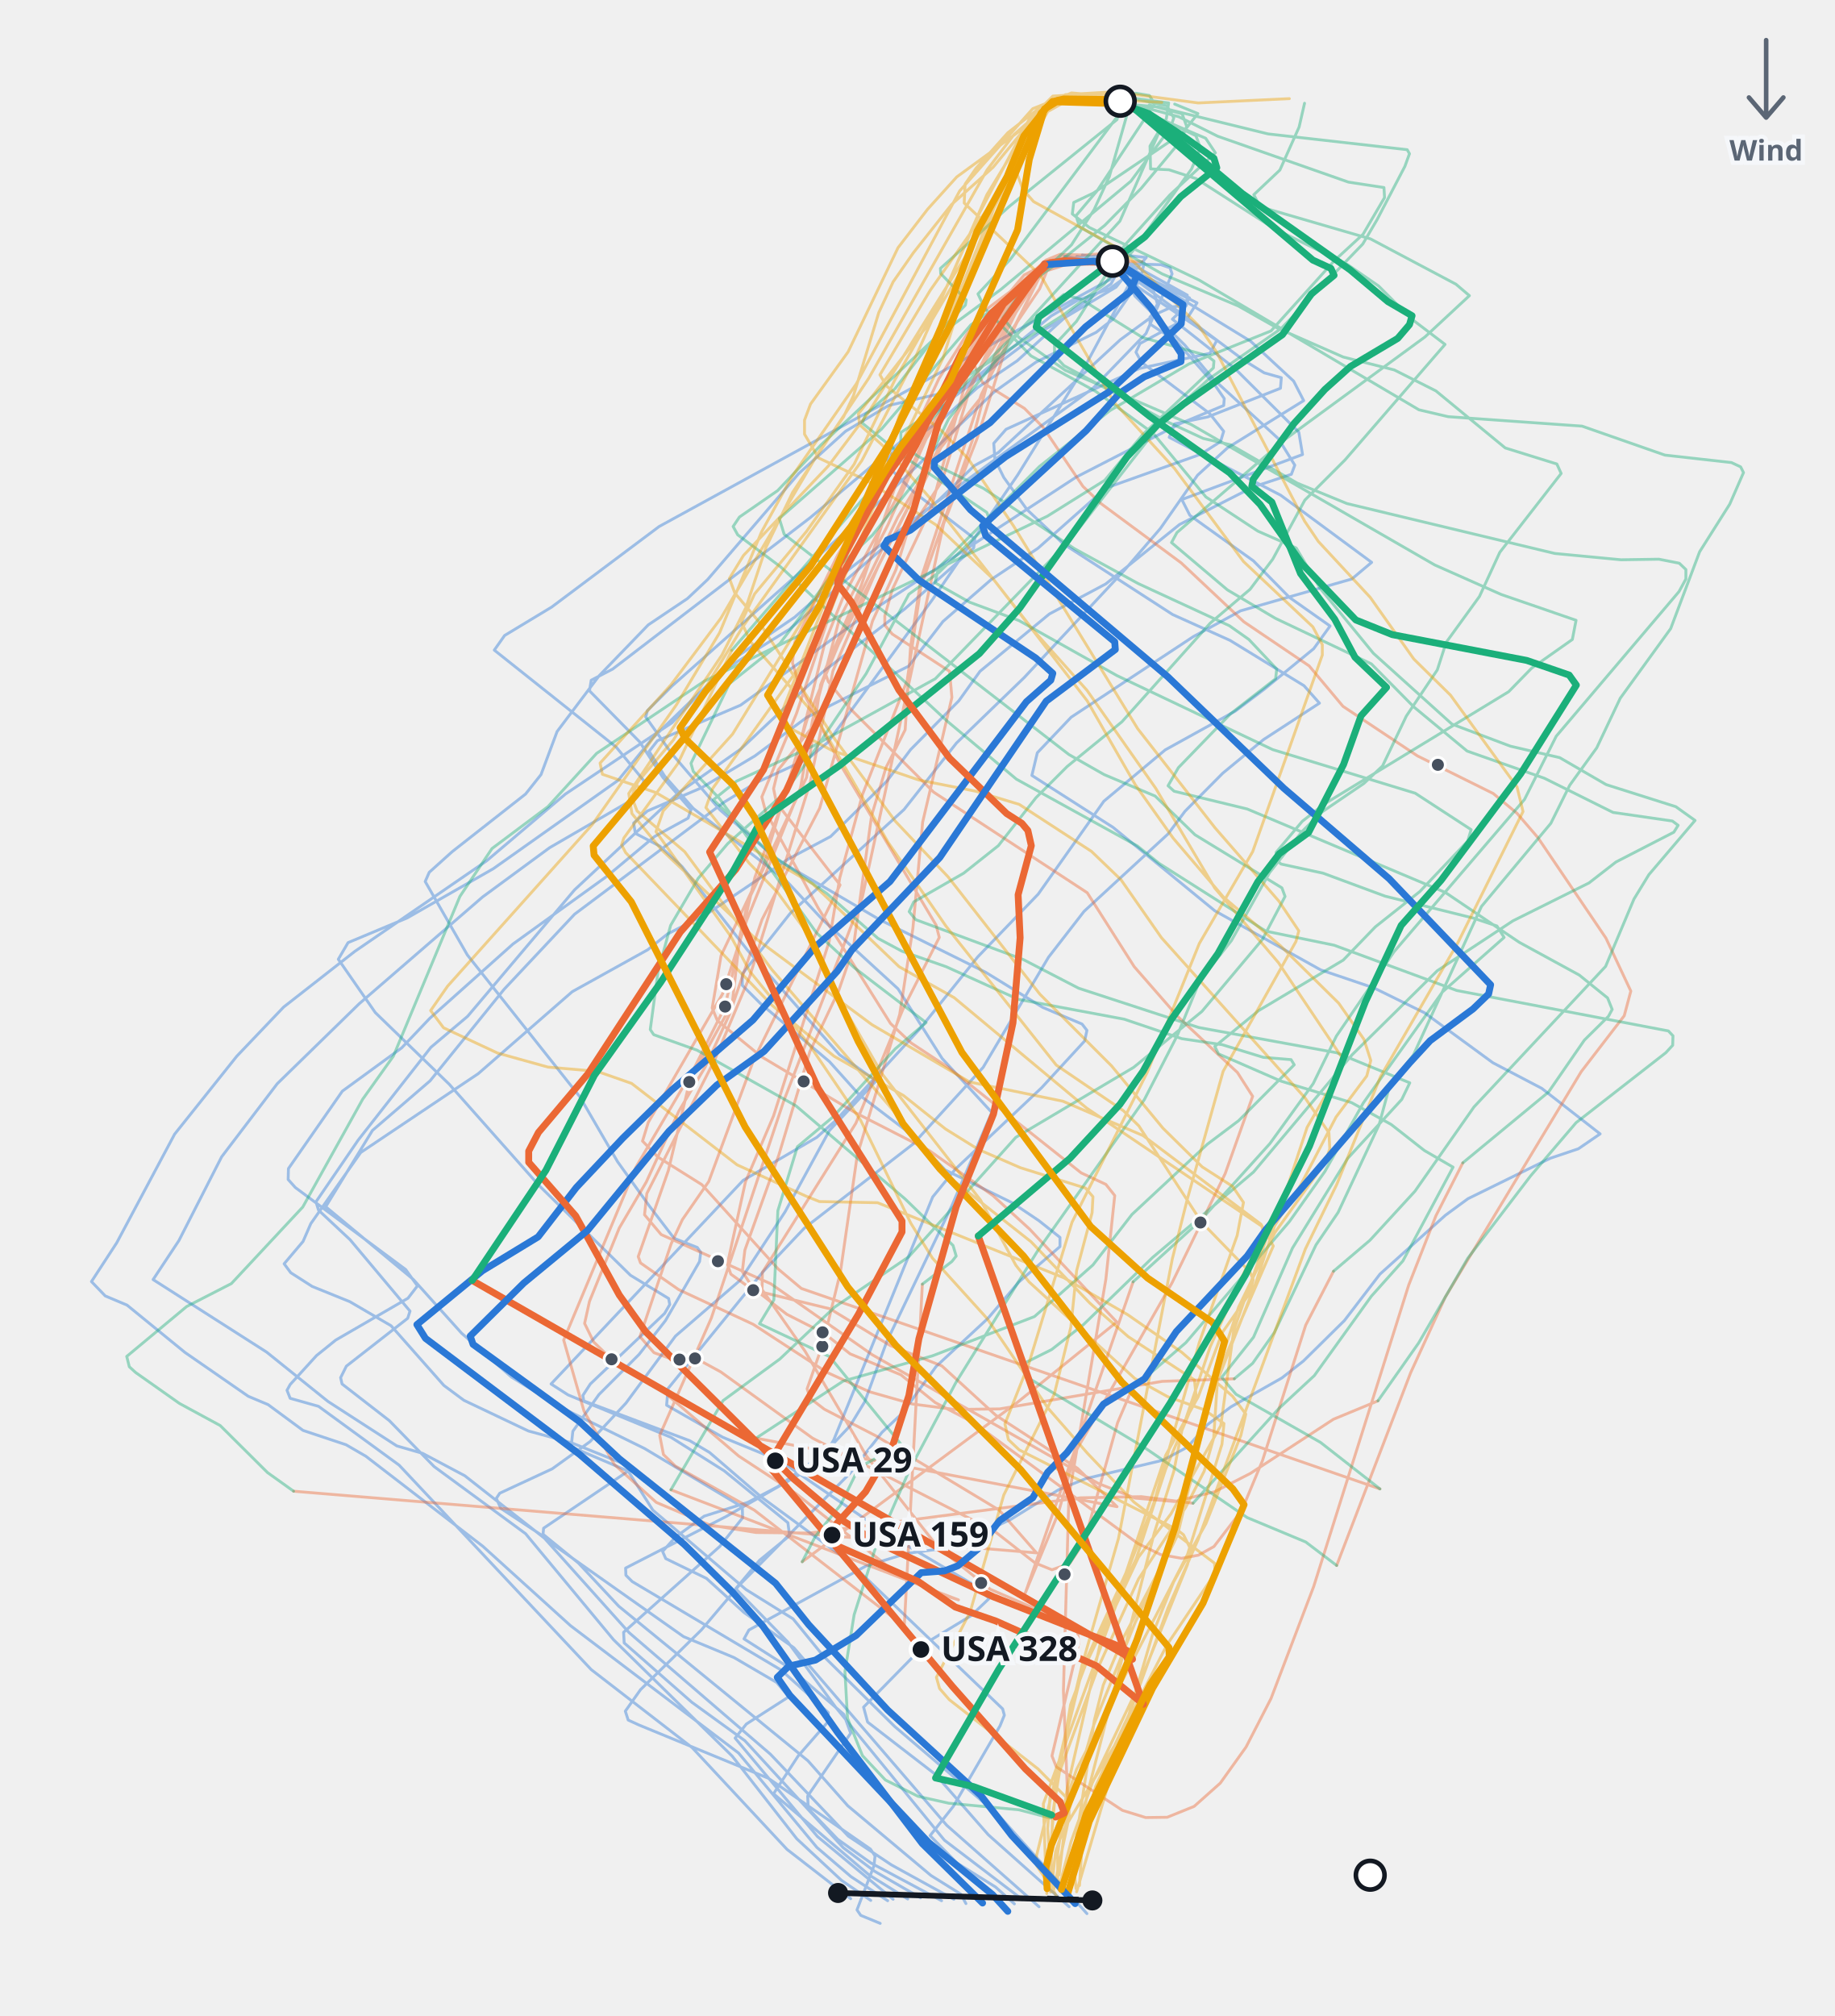
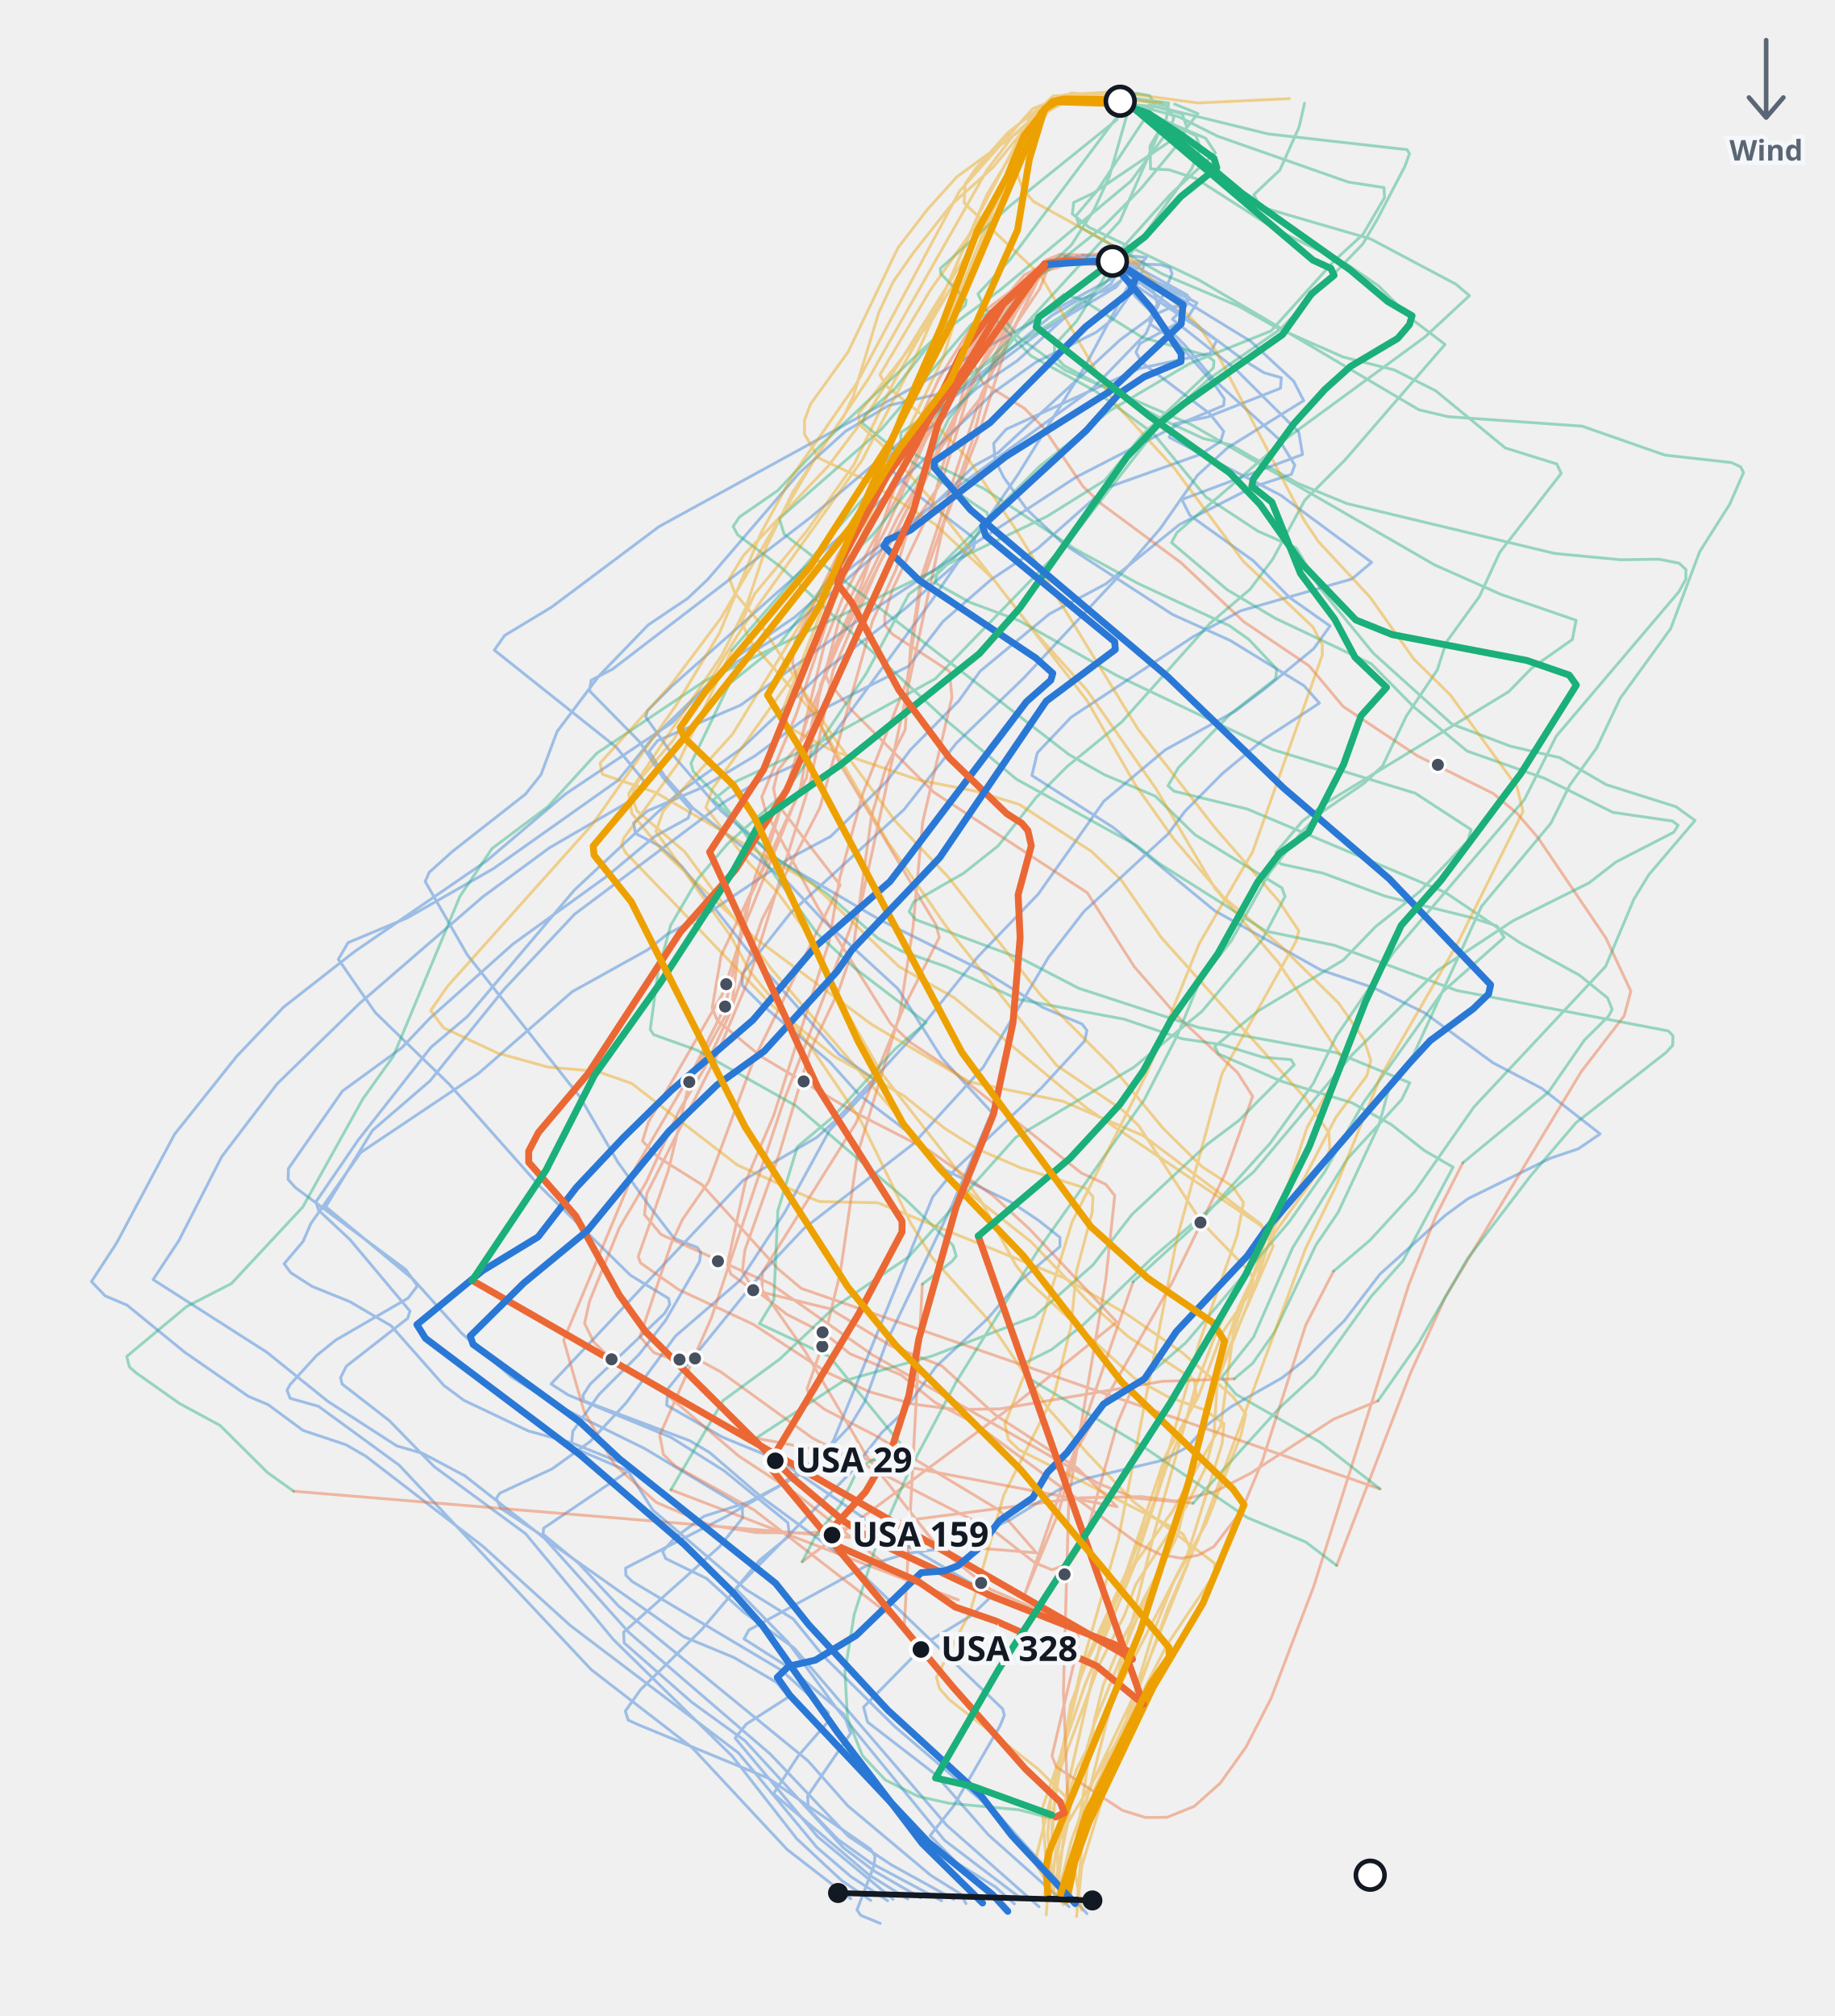
<svg xmlns="http://www.w3.org/2000/svg" viewBox="0 0 640 703" width="640" height="703" role="img" aria-labelledby="t">
  <style>path{fill:none;stroke-linejoin:round;stroke-linecap:round}path[class^=l]{stroke-width:1;stroke-opacity:.42}path.k{stroke-width:2.4;stroke-opacity:1}.l0{stroke:#2a78d6}.l1{stroke:#eb6834}.l2{stroke:#1baf7a}.l3{stroke:#eda100}.l4{stroke:#e87ba4}.l5{stroke:#008300}.l6{stroke:#4a3aa7}.l7{stroke:#e34948}.mk{fill:#fff;stroke:#131922;stroke-width:1.6}.ln{stroke:#131922;stroke-width:2}.pin{fill:#131922}.fin{stroke:#131922;stroke-width:1.6;stroke-dasharray:4 3}.dot{fill:#46505e;stroke:#fff;stroke-width:1}.dot.k{fill:#131922;stroke-width:1.4}text{font:600 12px Archivo,system-ui,sans-serif;fill:#131922;paint-order:stroke;stroke:#f5f7fa;stroke-width:3px}.wind path{stroke:#5b6675;stroke-width:1.6}.wind text{font-size:10px;fill:#5b6675}</style>
  <g>
    <path class="l0" d="M353.8 663.9L347.2 658L333.7 649.6L324.4 640.1L332.5 629.9L348.8 601.8L350.3 598.1L349.7 595.9L295.6 544.1L265.5 522L247.5 506.5L240.6 502.4L203.6 488.5L203.3 486.6L205.9 482.6L231.8 458L233.6 454.9L233.2 452.8L219.9 444.7L188 413.4L156.7 378.1L130.9 353.1L118 334.5L121.4 328.7L142 320.1L172.1 302.9L215.6 272.1L227.5 257.5L251.7 234.1L275.4 219.4L324.9 176.4L381.3 135.3L399.7 116.3L408.8 95.5L408.1 93.4L404.9 92.3L384.2 91.8M316.6 662.2L303.1 653.8L269.8 625.5L278.4 612.3L288.7 600.5L288.9 597.2L272.5 582.4L220.5 551.5L218.3 549.3L218.2 546.8L253.3 528.8L283.2 511.7L287.3 508L290.8 502.1L325.3 417.4L333.2 407.7L363.3 379.3L378.3 363L379.1 359.3L377.4 357.1L363.7 351.3L343.7 339L306.8 320.7L271.3 299.9L251.1 282.4L234.3 262.8L225.2 250L225.8 247.8L234.3 239.3L309 172.9L346.6 136.8L361.3 126.3L382.3 115.9L388.2 111.3L398.4 96.5L394 93.2L388.7 91.8M321.1 661.8L305 652.5L294.1 644.3L259.8 607L241.3 593.6L217.7 572.9L217.5 569.2L251 539.3L259 529.3L258.9 525.5L224.8 505.1L195.3 490.6L178.4 480.2L161 464.9L144.1 446.1L113.6 420.8L129.9 394.2L150 376.9L175.8 345L200.4 318.8L252.6 279.7L263.4 273.1L281.8 264.6L288.7 258.9L325.2 209.1L354.9 165.7L378.4 127.8L396.3 94.5L371.3 89.3M296.7 662.1L274.5 644.9L241.4 609.4L206.2 582.2L139.2 510.9L111.1 490.4L101.2 487.6L100.1 484.8L101.2 482.8L110.4 472.7L117.1 467.3L142.3 452.7L145.6 448.4L141.5 442.7L103 414.1L100.5 411.3L100.6 407.5L119.4 380.5L140.1 365.4L149.9 355.1L178.9 329.2L211.9 305.4L228.3 291.7L240 285.3L241 282.4L231.2 271.1L223.1 258.7L205.6 240.9L206.2 237.2L213.7 233.3L282.6 180.5L332.6 138.5L362.1 116.3L389.3 100.1L392.1 96.5L392.5 93.6L389.2 91.6L383.6 91.6M303.7 662.7L293.5 655.7L277.9 641.2L255.4 612.4L214 571.8L183.3 534.8L151.4 511.4L135.8 495.4L119.3 482.6L118.8 480.4L120.8 476.4L142.2 459.7L143 457.2L122.1 432.3L111.1 422L110.2 419.1L124.9 397.6L150.3 365.2L163.1 354.4L200.4 310.3L236.4 276.7L258.5 261.1L286.6 234.6L315.5 212.4L339.6 191.1L340 187.9L318.6 171.5L311.2 164.1L309.5 160.3L311.6 157.6L328.5 146.4L340.9 135.2L354.8 125.8L374.4 108L387.5 99L389.3 95.7L387.7 91.7L385.9 90.7L380 91.3M336.9 663.8L335.1 660.5L324.7 654L295.7 629.7L281.8 614L215.8 560.1L201.8 545.1L189.4 535L189.6 532.9L218.9 513.1L219.2 511.1L199.3 503.1L184.3 499L161.8 488.3L154.8 483.1L136.4 462.3L122 453.9L108.9 448.6L101.4 443.8L99.1 440.7L105.7 432.9L108.4 426.7L125.8 401.9L166.8 374.4L199.6 345.8L225.9 331.2L232.8 325.7L247 318.4L275 299.5L289.7 291.7L309.4 272.3L317.6 261.4L334.4 244.4L341.8 234.1L366 214.1L385.7 203.6L411.4 182.9L437.1 169.8L450.4 165.4L451.6 162.2L445.9 153L423.1 132.1L413.2 120.3L395.8 103.2L394 98.3L398.1 95.7L399.1 91.7M372.9 664.9L344.7 639.8L326.2 618.7L302.6 600.5L301.2 595.3L323.5 572.6L338.7 563.4L345 557.4L340.4 553.1L308.8 534.5L272.1 509.4L252.1 501.2L232.5 490L233 484.2L266.1 443.5L280.5 428.3L318.5 398.9L342.9 372.2L365.7 333.8L378.1 317.8L407.4 290.8L413.3 282.9L426.5 269.6L440.7 257.9L460.2 245.2L454.8 239.1L429 223.3L409 214.3L370.8 189.6L358.2 177.7L350.1 166.5L347 160.2L346.6 154.6L350.9 149.7L397.4 128.5L422 123.2L424.4 118.7L394.4 98.4L395.3 95L399.8 89.8L389 88.6L367.2 90.7M379.1 667.3L348.2 632.9L312 602L287.2 577.5L276.6 564.5L260.2 554.3L227.7 526.6L219.1 513L199.2 504.5L199.8 499.1L208.9 486.3L222.9 472.3L232.1 460.5L244 439.9L244.4 436.7L243.2 435L235.1 431.8L226.6 420.7L215.4 405.1L202.2 382.4L163 333L148.3 307.4L149.7 304.2L157.7 297L183.3 276.9L188.7 270.1L194.3 255.1L209 235.6L226.1 217.9L239.8 208.7L246.8 202.1L278.6 165.1L294.9 150.4L309.9 141.4L335.7 135.5L366.6 110.2L375.9 104.7L387 100.7L394 95.6L395.8 93.5L395.1 92.6L368 90.9M309.6 662.8L296.8 654.4L284.9 644.2L257.6 611.3L199 566.9L168.4 539.2L127.6 507.8L120.7 503.8L105.7 498.8L93.5 489.8L86.6 486.9L64.5 471.6L44.3 455.1L36.7 451.9L31.9 446.9L40.7 433.4L60.9 395.5L82.6 368.3L98.9 351.2L123.7 331.8L169.7 300.2L197.2 276.9L234.4 252L254.5 230.7L277.2 215.2L296 198.6L327.2 174.6L339.8 162.4L348.2 157.8L390.7 118.5L401.1 110.9L403.7 106L402.1 100.7L389.7 92.1L384 91.2M362.4 664.9L330.2 636.5L276.9 574.6L259.5 562.3L246.4 550.4L232.2 543.5L231.1 541L235.6 536L245.6 528.7L260.8 523.9L271.3 518.4L287.9 506.3L296.5 497.2L301.6 488.8L309.3 467.8L332.1 420.2L345.9 387.9L328.6 369.1L313.2 344.8L286.9 320.7L274.5 307.4L241.8 281.9L231.8 270.6L226.4 262L229.3 258.3L258.3 245.9L303.1 213.6L375.3 166.4L411.9 147.6L426.8 141.4L427 139L423.6 134.1L410.3 119L401.1 113L401.1 110.5L408.8 107L413.1 106.6L414.9 103.9L390.8 92.3M328.4 662.8L303.7 649.6L292.2 641.4L281.9 630.7L281.7 626.3L296.7 604.4L294.3 597.8L275.8 581.9L259.5 571.5L261.2 568.4L302 546.1L316.3 541.7L331.7 539.6L352.6 529.8L369.2 519.5L378.7 515.6L405.6 509.2L414.2 504.6L421 496.9L429.3 490.6L447.1 480.5L454.6 474.6L468.9 460.5L481.3 444.3L504.1 423.8L512 418L540.7 403.9L550.5 400.6L558.1 395.4L537.7 379.5L520.7 370.6L496.9 353.2L479.2 344.5L460.6 338.2L423.7 317.6L388.2 288.5L359.9 270.4L361.8 262.5L373.6 250.1L416.2 222L432.7 213L471.5 201.9L478.4 196.1L446.7 172.7L407.8 152.5L409.7 147.8L421.2 145.4L446.6 135.4L446.9 131.7L440.9 130L433.8 125.6L388.9 92.2M332.7 662.3L310.9 650.3L295.9 640.3L268.7 611.7L219.4 569.3L189 535.4L174.7 526L173.1 522.5L174.3 520.7L192.6 512.2L205.8 502.7L218.3 489.3L235.6 465.9L258.2 446.4L273.8 422.6L289.3 394.2L305.6 376.9L292.8 367.8L260.7 331.3L237.9 302.2L230.2 295.1L221.6 290.6L221 287L225.8 282.8L244.7 274.7L263.3 263.6L281.3 250.2L316.9 232.3L328.9 216.7L345.7 202.1L362 191.2L385.7 170.2L418.8 158.4L425.7 154L426.8 150.4L421.9 144.2L398.1 126.3L396.2 122.8L397.6 119.8L414.2 110.8L417.5 105.6L393.8 93.7L387.5 91.9M307 670.7L300.2 667.9L298.9 666L304.8 650.7L305.2 647.2L303.6 644.8L268 620.1L222.8 601.5L219.1 599.8L218.1 596.7L223.4 589.2L244.6 568.4L257.9 552.7L296.5 513.7L307.6 499.5L314.7 492.8L326.5 476.5L344.6 459.7L355.3 447.1L369.7 434.7L369.7 431.5L362.4 425.7L353.2 419.5L329.7 408L315.6 393.9L299.8 381.9L289.3 370.2L265.2 349.9L258.9 343.6L258.9 339.6L275.6 318.5L315.3 282.3L333.6 259.1L357.2 236.3L392.3 198.7L404.7 184.3L417.7 165.7L428.1 156.2L454.7 139.7L451.2 132.9L436.2 119L390.7 91.1L377.5 88.9M311.5 662.3L285.1 640.4L256.4 606.1L260.3 601.2L275.1 591.7L270.9 586.7L256 578L238.4 570.7L190.8 537.1L162.1 514.6L147.4 506.8L138.4 504.2L114.4 488.7L93 471.5L53.4 446.2L62.4 432.6L77.3 403.4L96.7 377.9L125.3 350L168.3 312.8L191.7 295.6L222.2 277.9L224.6 272.3L214.9 260.5L172.4 226.7L176 221.6L192.4 211.7L229.9 183.6L387.1 97.5L391.5 88.7M356.6 662.4L329.4 641.7L291.6 595.5L274.8 572.6L256.6 554L264.9 544.1L275.4 535.5L274.8 531L252.6 512.9L234 501.2L198.1 486.4L192.2 482.6L259.2 411.6L284.9 396.6L291.8 390.4L320.9 358.7L341 333.7L362.1 311.8L385 279.4L406.4 261.5L430.8 248L441 240.3L458.2 226.2L463.9 218.3L449.7 208.3L437.2 195.6L415 179.7L412.2 174.2L454.3 158.5L453 150.7L430.8 128.6L408.9 111.3L413.8 106.5L414.1 102.9L396.8 93.3L375.6 89.4" />
    <path class="l1" d="M384.2 91.8L369.6 91.1L361.9 94.6L345.4 117.3L323.1 152.9L309.7 183L292.8 215.7L283.4 251.1L279.2 274.7L260.4 321L252 346.6L226.1 391.4L224.1 397.9L229.5 403.5L244.8 413.1L271.4 442.5L279.5 449.3L481.3 519.2M386 91.5L369.5 91L364.1 93.4L352 117.5L340.8 152.9L329.1 182.7L300.8 312.7L273.4 383.8L248.1 459.6L230.1 500.5L231.4 507.2L235.5 511.2L263.1 526.6L315.4 567.1L321.7 447.8M370.5 89.1L357.2 95.9L349.1 105.6L337.7 130L324.8 177.1L311.2 205.6L308.6 214.8L308.6 218L311.2 221.1L331.2 234.1L332 243.2L321.8 286.7L318.4 323.7L313.8 353.7L299 402.8L293.1 443.7L287 468.6L281.5 484.3L282.6 487.6L287.5 491.4L305.7 500.8L348.5 526.6L361.5 541.5L102.4 520M383.6 91.6L365.4 91.9L341.5 109.8L327.5 132L318.7 150.8L300.4 204.1L287.6 234L288.9 237.7L296.6 247.2L325.6 276.2L379.2 311.3L395.6 337.1L410.8 354.5L431.6 374L436.9 382.3L427.3 409.3L408.8 447.3L375.1 506.3L369.1 527.7L357.6 555.5L395.2 447M380 91.3L368.6 91.2L363.8 93L341.3 118.1L304.1 173.2L292.1 193.7L277.2 224L276.4 231.1L278.5 238.2L293.4 267.1L326.5 322.6L327.6 326.9L314.9 352L298.5 391.7L265.9 443.7L265.8 449.7L280.8 471.2L302.2 507.7L327.1 539.5L345.4 554.2L375.7 567.3L376.2 573.1L366.9 612.3L368.4 616.1L391.5 631.3L399.6 633.8L407.1 633.7L416.5 629.9L425.6 621.8L434.6 609.2L443.3 592.3L458.2 553.2L491.3 448.2L500.8 424L510.2 405.5M398.3 91.2L369.4 91.3L365.7 93.1L362.6 100.7L349.1 120.7L342.4 138.3L328.3 155.9L321.3 167.8L290.4 228.7L286.2 238.8L281.3 271.1L260.9 314.2L258.1 326.1L255.4 349.9L240.6 376.8L233.1 408.2L222.6 438.2L223.4 440.4L236.7 449.7L262.7 461.8L288.3 478.5L303.2 485.3L318.3 489.6L333 491.5L348.7 491.3L405.3 481.7L430.5 480.8M367.2 90.7L350.9 108.5L323.9 149.9L312.7 173.7L294.2 207.9L287.7 224.1L276.1 271.2L263.3 305.9L252.8 351.2L242.4 371.9L221.8 407L196.6 467.3L203.7 492.1L214.3 510.7L228.9 523.9L247.6 531.8L263.7 534.4L282.3 534.6L376.9 522.3L398.1 521.9L416.1 524.2M368 90.9L361.9 97.1L340.7 130.4L327.4 156.9L313.1 180.4L297.7 212.1L281.5 250.9L266.1 302.5L251.5 333.2L248.4 351.5L250.2 355.9L265.6 368.5L298.3 388L324.1 401.2L346.3 416.9L359.1 428.6L389.5 461L355 488.9L279.8 544.6M378.3 90.5L372.5 89.9L366.6 92L362.3 97.1L342.2 137.7L321.2 201.8L317.6 225.4L315.7 254.5L309 267.7L304 284.4L297.6 330.7L292.5 345.5L282.5 366.6L271.6 402.9L259.8 435.9L258.9 443.4L262.6 449.1L274.4 458.3L287.6 465L296.5 472.1L314.2 479.4L326.2 489.1L339.6 496.1L396.8 538.2L404.8 542.1L412.1 543.4L418 542.3L423.4 539.3L433.1 526.7L440.3 509.4L455.4 462.1L465.1 443.3M388.4 91.7L370.8 91.8L364.3 94.5L359.7 98.7L348.5 114.9L306.2 197.7L290.5 234L282.6 272.8L261.5 340.5L249.4 369.3L225.6 416.2L224.8 423.6L230.6 430.5L268.9 447.7L304.2 472.4L383.1 517.3L395.9 522.4L409.7 523.6L423.6 520.2L436.1 513.8L465.1 494.9L480.6 488.5M381.2 92.1L372.1 92.2L361.1 95.7L355.9 99.5L339.2 126L342.7 133.4L357.3 142.4L363.9 149.1L377.7 169.6L384 175.6L412 196.3L433.8 216.8L456.6 232.2L468.4 246.3L494.4 263.6L520.8 276.7L529.1 283.6L536.4 292.1L560.1 327.1L568.8 345.6L566.5 354.2L551.5 373.7L504.1 452.3L492 478.7L466.2 545.9M387.5 91.9L369.2 91.1L365.4 92.4L356.7 104.2L346.8 124.2L339.1 153.7L321.2 204.5L316.4 237.3L300.8 277.1L292.9 306.1L289.2 328.3L269.8 389.1L260 412.1L253.7 440.8L254.9 444.3L262.5 449.8L289.5 456.4L310.5 469.2L328.5 476.3L347.3 493.5L375.8 512L389.6 525.4L263.7 501.5M377.5 88.9L369.7 88.7L364.8 90.7L355 99.6L342.5 115.4L330.4 134.4L293.2 202.6L277.8 248.8L265.7 277.9L267 282.9L285.4 316.7L310.6 356.9L317.8 363.7L330.7 372.2L377.1 409L385.7 413L388.8 416.9L385.7 446.1L372.8 521.9L370.9 589.6L372.5 630L370.8 633.6L367.9 634.3M385.4 88.4L368.4 89.6L361.3 94.2L355.1 101.9L350.1 110L337.9 136.9L328.6 167.7L313.6 190.6L287.1 248.8L271.4 268.5L269.8 275L270.8 279.9L293 308.6L262.9 369.5L247.2 412L238 425.3L234.1 433.7L223.2 466.1L228.1 471.7L235.1 474.2L243.5 474.1L251.4 478.4L283.4 501.5L346.8 533.9L361 545L366.9 547.4L373.1 545.2L378.2 537.5L389.8 496.1L394.8 484.4M369.5 89.4L363.8 93.9L345.6 120.4L321 170.8L312.5 198.6L304.3 216.6L285.9 281.8L265.8 320.6L254.3 354L246 372L236.8 387.4L225.4 412.2L216 428.2L205.6 453.8L203.9 461.5L207.1 468L213.4 474.1L230.6 484.6L257.6 507.7L277.6 520.8L310.9 547.2L325.8 555.2L334.3 557.9L234 519.5" />
    <path class="l2" d="M481.3 519.2L460.6 503L431.1 486.2L426.1 480.3L437.2 466.3L450.8 435.2L470 404L488.9 383.4L491.7 377.6L466.2 367.1L418.1 358.3L376.2 344.6L356.9 334.6L319.4 320.7L317.1 317.9L318.7 314.5L336.1 304.5L348.2 294.9L361.3 278.2L372.2 267.3L391.3 251.7L422.1 217.3L436 205.5L443.9 195L455.1 174.4L469.1 160.4L504 120.1L492.3 111.2L480.8 99.7L469.9 92.2L444.4 79.7L417.2 62.3L407.7 59.2L401.3 58.9L401.1 50.9L406.8 41.4L407.6 35.9L386.9 33.1M321.7 447.8L332 439.9L333.5 438L332.4 434.3L315.7 418.1L277.6 385.6L243.1 366.2L228 360.8L226.8 359L229.5 338.9L233.9 322.7L243.5 306.3L253.8 294.2L273 277.1L279.6 268.3L302.1 234.9L317 207.2L327.5 199.6L345.4 182.1L344.2 178.7L314.5 158.7L300.7 147.5L302 144.4L312.1 135.6L328.4 114.7L336.7 106.4L337 104.6L328.1 95.4L328 93.6L352 72L389.6 41.7L390.5 37.8L389.1 34.7L382 34.5M102.4 520L93.3 513.5L76.8 497.1L62.6 489.4L47.3 478.6L45.1 476.6L44.2 473L65.1 455.6L80.7 447.6L105.6 420.9L126.5 383.3L137.2 368.3L160.4 312.6L171.6 295.9L191.1 281.3L208.1 262.7L245.7 237.5L365.3 180L385.3 167.5L398.5 151.6L423.2 128.3L423.4 125.9L421 124L398.5 117.7L377 104.3L371 102.7L351.1 119.4L329.9 140.6L255.2 226.8M395.2 447L418.7 425.6L442.9 398.8L458 377.9L466.1 361.3L486.2 331.9L531.7 278.8L542.8 256.7L585.6 206.3L588 201.9L588 198.6L585.7 196.4L578.6 195L565.4 195.2L542.3 193L469.8 175.6L452.5 168.5L429.2 155.1L419.7 152.9L407.6 147.3L371.1 127.5L367.8 124L367.8 120.3L375.5 112L392.2 85.6L408.1 67.9L423.9 53.3L420.5 48.2L391 35.6M510.2 405.5L540.1 380.8L552.6 362.7L561 354.4L562.3 352L560.7 348L550.8 340L529.9 328.6L504.1 311.2L435 282.1L409.5 275.9L407.4 274L411 267.7L429.2 248.9L444.9 236.7L445.3 233.3L435.6 223L428.8 218.2L397 203.5L374.7 191.3L343 170.3L320.3 159.2L314.2 154.7L314.2 150.8L325.6 143.4L337.2 131.2L370.8 109.9L385 99.2L395.1 87.5L415.6 58.9L418.7 51.6L417.1 47.3L394.5 36.7L380.8 34.3M430.5 480.8L436.9 475.4L444.5 464.6L459 434.1L466.7 422.8L481 392.2L484.7 378.6L493 367.8L516.7 316.1L540.9 287.1L547.5 273.8L556.9 260.8L565.1 243.5L582.7 219.2L592.8 192.4L603.3 175.8L608.1 164.8L607.1 162.8L603.9 161.3L580.7 158.7L551.8 148.6L505.1 145.3L494.9 142.9L418.3 97.7L379.9 79.3L374 74.6L374.5 70.6L381.4 67.3L412.5 46.3L417.8 39.6L409.7 36.3M416.1 524.2L446 491.2L458.4 479.7L478.3 452L489.3 439.7L506.8 407L496.8 401.2L485.2 392.1L471.4 384.5L446.8 377L425 367.5L423.7 364.9L439 352.4L468.5 334.8L479.7 323.2L495.2 310.9L511.9 293.3L513.1 289.3L493.6 276.6L443.9 261.4L389.6 235.6L355.4 216.4L338.2 210L326.1 203.2L327.4 197.9L362.5 162.7L387.1 143.2L414.7 126.9L443.3 115.4L465.4 90.9L475.4 81.7L482.9 68.9L482.7 65.4L470.3 63.5L424.7 47.5L411.1 40.7L390 35M279.8 544.6L284.4 535.7L293.1 524.9L299.6 511.7L314.3 503.7L289.4 473.1L264.9 461.6L269.9 453.3L271.3 422.2L278.1 399.9L290.5 389.5L312.3 365.7L323 356.6L297.9 337.4L284.8 325.3L250.9 278.4L241.8 269L241 266.2L254.4 238.4L272 224.4L292.3 197.7L304.3 186.6L321.6 165L330.9 146L357.4 113.4L390.6 77.1L405.4 43.5L393.1 36.1L381.2 34.3M465.1 443.3L477.8 432.5L493.5 415.4L514.1 386L560 337L569.9 313.5L575.1 305L591.2 286.1L584.5 281.3L560.2 273.6L544 264.2L526.8 260.2L506.4 252.5L479 227.8L460.4 205.1L452.1 191.1L438.7 185.2L420.6 173.3L402.2 151.1L382.2 136.5L359.6 124.1L343.5 107.6L341.1 102.5L352.4 90.4L391.9 37.7L387.7 33.6M480.6 488.5L494.8 468.3L511.9 438.8L533.8 410.1L549.7 391.5L581 367.1L583.4 364.5L583.5 361.2L581.9 359.5L508.1 345.4L465.3 329.6L441.5 324.7L404.3 301.1L396.7 295L354.5 271.7L330.4 251.5L272.3 197.7L257.3 186.5L255.7 183.6L257.9 180.3L271.2 171.1L286.3 155.2L326.2 117.8L349 101L394.4 63.2L408.2 44.6L409.4 41.1L407 36.9L394.8 34.2M466.2 545.9L455.4 537.7L435 529.2L398.9 504.6L358.8 480.6L357 475.5L366.8 470.6L377.9 461.9L402 438.5L437.2 408.7L471.6 367.8L501.3 338.5L527.7 321.1L554.2 307.9L563.6 300.6L583.8 290.2L585.3 287.8L583.3 286.3L562.6 283.3L538.7 271.4L511.7 261.9L493.1 246.5L478.3 231.5L444.8 215.6L428.1 205.7L408.6 189.2L410.5 185.7L447.7 153.6L497 117.5L512.5 103.1L507.8 99.1L478 83.3L439.5 72.1L437.3 67.9L446.4 59.3L453.1 44.3L455 36M263.7 501.5L294.1 481.6L325.2 472.8L360.8 459.1L381.2 441.1L394.8 423.5L421.1 399L432 390.8L451.4 371.3L450.3 369.5L440.6 368.7L426.3 364.3L412.2 362.2L392.1 355.4L355.2 348.5L330 337.1L314.6 331.7L306.2 327.2L288.4 311.6L269.3 298.2L248.8 278.9L256.9 272.4L284.1 259.9L326.2 236.7L373.1 188.4L405.3 147.1L421.7 132.1L446.8 114.6L475.3 85.1L480.3 76.6L490 58L491.6 53.6L490.8 52.2L442.3 46.7L404 37.3L377.5 34.9M366.5 634L355.4 631.1L330.9 628.8L320.2 626.4L308.8 620.7L300.8 612.2L295.6 599.2L294.7 582.9L297.9 563.1L305.3 539.9L317.2 512.6L333.4 482.1L361.9 436.2L399.1 383.5L410.6 361.1L418.5 341.9L429.5 328L442.8 304.3L454.1 290L460.7 283.4L475.7 273.2L482.2 267.1L490.5 249.7L501.3 233.6L504.4 224L516 208L523.1 192.6L544.5 165.1L543 161.8L525 156.2L500.8 136.3L486.3 129L468.5 124.5L445.5 114.4L431.9 106.7L405.3 95.5L376.5 79.1L375.3 75.2L382.6 66.6L402.7 36.2L400.9 33.3L396.1 32.5M394.8 484.4L413.6 468.2L449.7 426L462.1 408.5L475.5 384.6L503.1 345.9L524.6 326.9L522.1 322.9L513.7 320.1L483.1 312.5L461.5 304.5L446.8 301.3L445.1 299.8L445.1 297.2L454.2 286.4L462 280.3L526.2 241.2L534.2 233L548.4 223L549.7 216.3L523.6 207.3L500.4 197L415.4 148L371.5 129.1L355.4 117.7L349.8 110.9L355.5 102.7L373.7 85.4L381.6 73.1L386.9 61.6L392.9 40.6L391.8 35.7M234 519.5L252.2 488.4L272 473.9L291.1 455.8L316.9 438.3L354.3 396.6L395.4 372.2L419.2 352.7L440.3 327.6L448.2 312.6L447.1 309.6L416.8 291.1L402.9 277.6L385.1 270.1L372.8 263.1L273.5 186.3L271.8 180.8L307.4 149.7L338.6 113.3L369.5 91.3L385.3 78.6L398 65.7L411.9 49L413.9 44.1L412.3 39.7L400.8 36.6" />
-     <path class="l3" d="M386.9 33.1L371.4 33.7L366.4 37.3L350.9 63.6L324.4 101.3L306.9 130.7L309.2 134.6L328.5 150.3L337.6 159.9L353.5 183.4L396.8 254.1L423.8 288.7L446.1 314.3L453 324.6L452 328.3L426.6 373.6L414.1 418.2L408.9 438.9L390.1 536.5L377.3 581L368.8 616.5L365.1 660.3M382 34.5L366.4 35.6L358.9 41.7L341.6 74.3L318.7 125.9L300.6 160.6L259.1 218.5L234.9 258L222.4 272.7L220.3 277.8L222.2 282.8L238.8 297L269.2 338.1L332.6 411.7L359.6 433L380.1 454.4L393.5 466.1L416.6 481.2L417.2 487L406.6 512.2L396.3 543.5L378.6 580.6L373.4 594.4L367.1 632.7L366.4 659.8M255.2 226.8L236.4 266.3L217.6 292.2L216.8 294.6L218.2 297.3L269.2 350.5L290.9 368.3L315.1 382L329.8 393.7L341.2 400.8L355.9 407.2L378.6 414.3L381.2 417.3L380.9 422.9L375.5 443.1L373.5 462.7L367.7 486.2L350.1 521.3L338.4 562L326.6 584.9L327.7 588.8L331.1 592.7L362 616.8L372.8 627.7L372.9 633.5L367.3 659.8M387.4 35.4L370.2 35.1L364.4 38.7L343.8 78.1L302.6 144.3L288.9 162.5L259.3 193.7L254.4 201.7L256.3 206.8L264.6 216.7L291.2 257.8L312.3 286.4L330.7 305.8L362.7 346.7L387.7 371.7L405.6 393.4L419.3 406.9L429.9 413.7L433.7 419.3L431.5 430.8L418.3 468.1L402.6 523.6L384.1 571.6L372.3 623.2L368.9 646.3L368.9 658.4M380.8 34.3L368.1 34.9L358.7 44.1L344.2 67.9L328.7 103.4L312.1 132.5L297.9 161.9L281.3 185.3L263.2 207.1L258.6 216.9L261.8 223.8L284.3 249.4L309.8 293.8L329.9 322.9L368.4 371.4L391.8 387.3L397.2 392.6L419.1 426.2L436 443.6L437.1 446.2L436 450.8L426.3 464.7L417.9 487.1L406.6 507.4L392.7 548.5L377.8 581L361.5 647.2L361.6 650.6L367.9 660.1M405.2 35.7L372.1 33.9L365 37L348.4 65.3L335.8 93.4L325.3 111.2L299.4 144.3L299.8 148.1L310.2 157.5L324.1 173.4L360.5 219.9L379.1 240.7L403.1 274.9L423.7 309.7L445.9 335.7L468.4 369.3L467.3 373.4L455.9 393.1L437.8 447.9L420.6 491.7L415.4 516.5L407.2 542L391.6 571.5L384.8 587.6L381.7 599.8L372.8 657.8M380.8 33.4L369.6 33.6L360.4 41.3L346.4 58.3L331.9 71.3L318.6 88.1L311.5 98.3L306.5 109L297.7 137.9L294.2 145.4L285.5 157.8L251.4 215.6L234.1 238.7L209.3 266.1L210.1 270L228.8 276.4L283.4 308.2L313.6 337.1L332.8 347.9L379 386.4L440.1 427.6L441.1 431.3L434.4 442.7L422.1 469.6L412.2 498.9L409.4 513.1L402.6 534.5L379.5 624.6L374.4 649.7L375.3 658.6M381.2 34.3L373.1 34.6L364.9 39.2L359.7 44.5L352.5 57L330.9 111.5L313.7 144.8L303.8 177.4L290.1 203.9L272.9 247.8L275 253.6L290.2 261.7L320.5 272L340.3 275.9L355.5 280.5L380.7 296.9L391 306.8L405.1 327L455.2 382.9L463.5 395L463.8 400.6L462.2 405.3L444.6 429.9L432 455.8L424.9 477.2L423.3 501.5L420 513L413.5 525.7L397.1 550.6L382.7 582.2L366.2 626.9L365.4 637.7L366.7 654.8M387.7 33.6L375.2 33.1L366.1 36L361.4 43.5L339.3 91.7L328.9 124.9L311.3 161.1L289.8 212.5L279.6 231.5L248.6 274.9L246.2 281.6L261.2 300.9L271.2 311.2L282.8 327.1L295.2 352.9L307.6 374.4L342 418.5L354.3 441.2L358.9 447L395.8 480.7L407.2 487L420 491.6L426.9 496.4L426.2 503.6L414.2 542L375.5 617L367.7 639.4L364.6 654.1M394.8 34.2L373.7 32.4L363.9 36.6L351.5 46.3L340.4 58.7L336.6 64.2L336.3 70.8L363 96.1L388.5 140.2L409.6 163.3L433.7 195.8L457.9 218.6L461.2 224.8L461.2 228.4L436.9 297L418.3 329L400.1 374L373.9 426.2L358.8 475.6L350.5 496.5L351.7 502L355.5 505.6L410.4 533.3L412.8 535.2L415.2 540.1L414.2 545.5L396.9 588.3L380.9 621.9L373.6 642.1L369.2 658.8M449.7 34.4L417.9 35.9L388.7 32L371.6 33L364.3 37.1L353.9 58.4L356.8 66.1L360.5 70.3L391.2 87.2L418 113.5L424.2 122.6L455 181.7L459.8 188.8L477.9 208.3L493.1 229.8L505.9 242.4L529.1 274.4L531.2 283L508.5 328.7L481.5 375.4L466.2 413.1L455.3 435.5L417.9 536.8L407.4 560.7L394.1 597.1L382.1 623L377.6 640.3L376.5 657.5M377.5 34.9L368.3 34.8L364.6 36.2L357.4 44.4L333.7 61.7L323.5 73L313.2 86.4L295.8 122.7L282.7 140.9L280.6 146.5L280.6 151.4L285.5 159.7L302.2 167.5L326.4 183L346.5 202L379.2 244.4L396 273.7L409.2 292.3L426.7 312.8L446.6 329.8L466.9 349.8L475.7 362.4L478.1 369.8L476.7 375.2L466 389.5L453.6 413.3L441.7 431.9L430.3 463.9L425.8 497.1L408.4 527.9L397.1 543L389.2 559.9L363.9 629L364.8 654.2M392 32.1L367.2 33.5L362.1 38.6L352.4 56.6L342.8 83.3L293.7 193.9L255.5 256L231.3 282.8L228.8 290L255 326.7L261.5 338.7L282.2 364.2L300.2 390.7L317.7 426.6L325.2 438.7L344.3 459.8L365.5 491L379.3 506.8L395.5 523.8L423.6 545.1L423.8 548.6L407 573.6L390.3 606.1L370.9 638.1L368.2 645.5L367.2 654.2L367.4 659.6L369.6 662.7M385.4 34.4L369.8 34.1L360.2 37.9L334.7 66.6L298.7 133.8L276.2 166.2L265.6 185.5L251 220.6L235.9 245.8L206.6 287.5L156.1 343.9L150.2 352.4L154.7 358.4L173.5 367.2L191.1 372.1L208.3 373.6L220.3 377.8L257.1 406.2L281.1 417.1L285.8 419L306.1 419.4L371.1 445.6L393.4 458.5L412.1 471.5L429.9 486.9L434.5 493.1L432.8 500.5L420.6 531.3L409.3 551.7L402.1 569.6L375.5 659.7M395.2 35.8L370.7 34.1L363.8 38L353.6 47L344.3 59.2L303 131.9L276.5 171.6L267.2 190.8L260.1 212L251.8 228.4L219.3 276.7L220.4 283.7L230.8 296.4L263.1 326.9L304.1 357.3L338.2 377.3L370.7 384L398.7 396L439.8 426.9L444.1 434.5L423.7 481.5L410.7 535.3L396 565.6L381.5 601.4L371.6 635.5L369.4 653.8" />
+     <path class="l3" d="M386.9 33.1L371.4 33.7L366.4 37.3L350.9 63.6L324.4 101.3L306.9 130.7L309.2 134.6L328.5 150.3L337.6 159.9L353.5 183.4L396.8 254.1L423.8 288.7L446.1 314.3L453 324.6L452 328.3L426.2 374.4L410.4 432.3L390.1 536.5L377.3 581L368.7 617.4L364.9 667.7M382 34.5L366.4 35.6L358.9 41.7L341.6 74.3L318.7 125.9L300.6 160.6L259.1 218.5L234.9 258L222.4 272.7L220.3 277.8L222.2 282.8L238.8 297L269.2 338.1L332.6 411.7L359.6 433L380.1 454.4L393.5 466.1L416.6 481.2L417.2 487L406.6 512.2L396.3 543.5L378.6 580.6L373.4 594.4L367.1 632.7L366.1 662.8M255.2 226.8L236.4 266.3L217.6 292.2L216.8 294.6L218.2 297.3L269.2 350.5L290.9 368.3L315.1 382L329.8 393.7L341.2 400.8L355.9 407.2L378.6 414.3L381.2 417.3L380.9 422.9L375.5 443.1L373.5 462.7L367.7 486.2L350.1 521.3L338.4 562L326.6 584.9L327.7 588.8L331.1 592.7L362 616.8L372.8 627.7L372.9 633.5L367.3 659.8M387.4 35.4L370.2 35.1L364.4 38.7L343.8 78.1L302.6 144.3L288.9 162.5L259.3 193.7L254.4 201.7L256.3 206.8L264.6 216.7L291.2 257.8L312.3 286.4L330.7 305.8L362.7 346.7L387.7 371.7L405.6 393.4L419.3 406.9L429.9 413.7L433.7 419.3L431.5 430.8L418.3 468.1L402.6 523.6L384.1 571.6L372.3 623.2L368.9 646.3L369 661.3M380.8 34.3L368.1 34.9L358.7 44.1L344.2 67.9L328.7 103.4L312.1 132.5L297.9 161.9L281.3 185.3L263.2 207.1L258.6 216.9L261.8 223.8L284.3 249.4L309.8 293.8L329.9 322.9L368.4 371.4L391.8 387.3L397.2 392.6L419.1 426.2L436 443.6L437.1 446.2L436 450.8L426.3 464.7L417.9 487.1L406.6 507.4L392.7 548.5L377.8 581L361.5 647.2L361.6 650.6L368.9 662.3M405.2 35.7L372.1 33.9L365 37L348.4 65.3L335.8 93.4L325.3 111.2L299.4 144.3L299.8 148.1L310.2 157.5L324.1 173.4L360.5 219.9L379.1 240.7L403.1 274.9L423.7 309.7L445.9 335.7L468.4 369.3L467.3 373.4L455.9 393.1L437.8 447.9L420.6 491.7L415.4 516.5L407.2 542L391.6 571.5L384.8 587.6L381.7 599.8L372.6 661M380.8 33.4L369.6 33.6L360.4 41.3L346.4 58.3L331.9 71.3L318.6 88.1L311.5 98.3L306.5 109L297.7 137.9L294.2 145.4L285.5 157.8L251.4 215.6L234.1 238.7L209.3 266.1L210.1 270L228.8 276.4L283.4 308.2L313.6 337.1L332.8 347.9L379 386.4L440.1 427.6L441.1 431.3L424.5 463.9L416.9 483.8L402.6 534.5L375.9 640.4L374.4 649.7L377.3 666.1M381.2 34.3L373.1 34.6L364.9 39.2L359.7 44.5L352.5 57L330.9 111.5L313.7 144.8L303.8 177.4L290.1 203.9L272.9 247.8L275 253.6L290.2 261.7L320.5 272L340.3 275.9L355.5 280.5L380.7 296.9L391 306.8L405.1 327L455.2 382.9L463.5 395L463.8 400.6L462.2 405.3L444.6 429.9L432 455.8L424.8 477.9L423.4 500.7L420.3 512.2L413.5 525.7L396.1 552.6L392.3 563L383.2 580.9L366.6 625.5L365.4 639.8L367.8 660.9M387.7 33.6L375.2 33.1L366.1 36L361.4 43.5L339.3 91.7L328.9 124.9L311.3 161.1L289.8 212.5L279.6 231.5L248.6 274.9L246.2 281.6L261.2 300.9L271.2 311.2L282.8 327.1L295.2 352.9L307.6 374.4L342 418.5L354.3 441.2L358.9 447L395.8 480.7L407.2 487L420 491.6L426.9 496.4L426.2 503.6L414.2 542L375.5 617L365.7 646.7L364.4 660.7M394.8 34.2L373.7 32.4L363.9 36.6L351.5 46.3L340.4 58.7L336.6 64.2L336.3 70.8L363 96.1L388.5 140.2L409.6 163.3L433.7 195.8L457.9 218.6L461.2 224.8L461.2 228.4L436.9 297L418.3 329L400.1 374L373.9 426.2L358.8 475.6L350.5 496.5L351.7 502L355.5 505.6L410.4 533.3L412.8 535.2L415.2 540.1L414.2 545.5L396.9 588.3L380.9 621.9L373.6 642.1L368.8 661.4M449.7 34.4L417.9 35.9L388.7 32L371.6 33L364.3 37.1L353.9 58.4L356.8 66.1L360.5 70.3L391.2 87.2L418 113.5L424.2 122.6L455 181.7L459.8 188.8L477.9 208.3L493.1 229.8L505.9 242.4L529.1 274.4L531.2 283L508.5 328.7L481.5 375.4L466.2 413.1L455.3 435.5L417.9 536.8L407.4 560.7L394.1 597.1L382.1 623L377.6 640.3L375.5 665.6M377.5 34.9L368.3 34.8L364.6 36.2L357.4 44.4L333.7 61.7L323.5 73L313.2 86.4L295.8 122.7L282.7 140.9L280.6 146.5L280.6 151.4L285.5 159.7L302.2 167.5L326.4 183L346.5 202L379.2 244.4L396 273.7L409.2 292.3L426.7 312.8L446.6 329.8L466.9 349.8L475.7 362.4L478.1 369.8L476.7 375.2L466 389.5L453.6 413.3L441.3 432.7L430.3 463.9L425.8 497.1L408.8 527.2L396.1 544.9L378.5 587.3L363.5 630.7L365.8 661.3M392 32.1L367.2 33.5L362.1 38.6L352.4 56.6L342.8 83.3L293.7 193.9L255.5 256L231.3 282.8L228.8 290L255 326.7L261.5 338.7L282.2 364.2L300.2 390.7L317.7 426.6L325.2 438.7L344.3 459.8L365.5 491L379.3 506.8L395.5 523.8L423.6 545.1L423.8 548.6L407 573.6L390.3 606.1L370.9 638.1L368.2 645.5L367.1 656.1L367.4 659.6L370.9 664.2M385.4 34.4L369.8 34.1L360.2 37.9L334.7 66.6L298.7 133.8L276.2 166.2L265.6 185.5L251 220.6L235.9 245.8L206.6 287.5L156.1 343.9L150.2 352.4L154.7 358.4L173.5 367.2L191.1 372.1L208.3 373.6L220.3 377.8L257.1 406.2L281.1 417.1L285.8 419L306.1 419.4L371.1 445.6L393.4 458.5L412.1 471.5L429.9 486.9L434.5 493.1L432.8 500.5L420.6 531.3L409.3 551.7L402.1 569.6L377.3 650.7L375.5 668.3M395.2 35.8L370.7 34.1L363.8 38L353.6 47L344.3 59.2L303 131.9L276.5 171.6L267.2 190.8L260.1 212L251.8 228.4L219.3 276.7L220.4 283.7L230.8 296.4L263.1 326.9L304.1 357.3L338.2 377.3L370.7 384L398.7 396L439.8 426.9L444.1 434.5L423.7 481.5L410.7 535.3L396 565.6L381.5 601.4L371.6 635.5L369.4 653.8L369.7 662.8" />
  </g>
  <g>
    <path class="k l0" d="M342.7 663.6L321.7 642.9L292.2 604.2L266.1 567.1L255.6 555.3L238.7 538.6L202.2 507.2L148.4 466.7L145.4 461.9L168.3 443.1L187.7 431.3L201 414.1L217.2 396.9L234.2 380.2L262.6 355.7L284.6 329.9L310.4 307.4L358 244.7L366.5 237.2L367.2 234.8L361.3 229.5L320.5 202.3L308.3 190.4L309.5 188.3L317.5 184.9L350.8 159.2L386.7 136.7L412 112.9L412.6 106.2L390.5 92.1" />
    <path class="k l1" d="M386 91.6L371.3 90.9L364.3 92L333.5 135.2L327.2 147.8L318.6 178L274.3 275.6L256.6 303.2L237.3 325L205.1 374.4L187.8 394.9L184.4 401.4L184.4 405.3L200.8 424L216 451.6L225.2 464.4L276.8 515.7L294.5 530.6L305.9 537.8L346.4 556.8L389.9 573.9L393.3 575.7L395 578.6L164.7 446.5" />
    <path class="k l2" d="M164.7 446.5L190.4 408.1L207.3 375L230.4 342.6L255.8 303.6L265.5 286L292.9 266.9L341.6 227.9L355.7 212L393.1 159.3L403.6 148.3L412.8 140.9L447.3 116.7L457.4 102.5L465.3 96L464.2 93.6L457.9 90.7L395.4 37.7L389.4 35.2" />
-     <path class="k l3" d="M386.1 34.7L371.1 34.5L367.1 35.4L363.1 39.5L331.7 112.9L310.8 153.7L282.7 197.4L246 241.2L237.2 253.8L238.8 257.4L255.8 273.8L263.1 284.9L299.3 363.1L315 391.9L327.8 407.6L357 438L391.3 482L430 519.2L433.9 524.7L419.6 559L402 588.7L379.9 635.2L372.5 660" />
+     <path class="k l3" d="M386.1 34.7L371.1 34.5L367.1 35.4L363.1 39.5L331.7 112.9L310.8 153.7L282.7 197.4L246 241.2L237.2 253.8L238.8 257.4L255.8 273.8L263.1 284.9L299.3 363.1L315 391.9L327.8 407.6L357 438L391.3 482L430 519.2L433.9 524.7L419.6 559L402 588.7L379.9 635.2L374.9 649.1L372.1 662.6" />
    <path class="k l0" d="M351.5 666.5L346.2 660.7L323.9 642.5L275.5 591.2L271.1 584.9L275.1 581L284.4 578.9L298.6 570.3L321.3 548.4L329.4 547.8L334.1 546L340.9 540.3L348.7 530.2L360.2 522.3L365.4 513.4L372.1 506.6L384.9 489.6L399.2 480.8L410.3 464.3L435 438L441.4 428.9L491.7 370.6L498.8 362.9L513.8 351.8L519.2 346.6L519.9 343.4L484.5 306.4L447.8 274.9L407.3 236L338.5 177.8L325.8 163L326 160.8L345.3 147.4L378.6 114L394.2 101.7L396.4 96.3L388.6 91.5L382 91.3" />
    <path class="k l1" d="M382 91.3L366.2 91.6L350 106L337 127.7L309.4 165.9L292.4 197.3L292.2 203.7L297 210L313.5 240.6L331.2 264.4L351.1 283.7L356.4 287.1L358.5 289.6L359.7 294.9L355.1 312L355.8 327L353.3 356.7L346.5 388.5L333.5 420.8L320.5 466.8L317 486.6L311.3 504.2L301.9 520.2L291.8 531.3L290.1 535.9L292.1 539.1L320.3 551.5L333.2 560.4L347.4 565.3L382.4 580.9L398.8 594.3L341.2 431" />
    <path class="k l2" d="M341.2 431L373.2 403.9L390.6 385.1L398.7 373.5L408.4 355.7L424.8 332.5L438.7 307.5L446.2 297.7L456.4 290.3L468.6 266.6L474.7 249.6L483.6 239.7L472.6 229.2L465.5 215.9L453.6 200L443.6 175.1L436.6 169.6L437.1 167.1L451.3 147.7L462.1 135.8L471 127.8L487.5 118L491.6 113.2L492.5 110.1L484.1 105.2L470.9 94.1L433.3 67.5L400.1 39.8L389.5 35.7" />
-     <path class="k l3" d="M385.4 35L368.9 35.1L365.1 37.4L357.1 47.4L351.3 61.5L340.8 80.6L328.3 113.9L286 210.9L267.7 242.4L280.5 263.4L335.5 367L380.4 427.7L400.3 445.7L422.9 461.1L427.1 467.7L409.7 533L396.5 571.9L366.7 643.4L364.8 651.3L365.2 658.6" />
+     <path class="k l3" d="M385.4 35L368.9 35.1L365.1 37.4L357.1 47.4L351.3 61.5L340.8 80.6L328.3 113.9L286 210.9L267.7 242.4L280.5 263.4L335.5 367L380.4 427.7L400.3 445.7L422.9 461.1L427.1 467.7L414.6 516.7L397.7 568.7L365.8 646.1L364.8 651.3L365.5 660.8" />
    <path class="k l0" d="M375 663.8L352.9 640.1L342.1 626.1L309.6 596.3L282.1 566.6L270.5 552.1L216 508.7L202.2 495.8L165 468.8L164 465.9L182.7 447.4L204.9 429.1L233.3 394.5L250 378.4L266.5 366.6L292 338.7L297.1 331.3L327.8 299L364.9 244.5L389 226.5L388.8 223.8L343.8 186.8L342.7 183.4L378.9 150.1L390.5 137.1L399.1 131.4L411.9 126.1L412 123.4L401.4 107.3L389.4 93.5L381.5 91.1L364.4 92.3" />
    <path class="k l1" d="M364.4 92.3L345.7 109.3L335.6 122.5L319.4 155.3L293.9 200.1L266.3 268.4L247.5 297.1L285.3 379.4L314.6 425.8L314.6 429.6L299.4 458.3L270.5 506.6L269.4 512.7L332.2 588.1L357.6 616.8L369.8 628.4L371.2 632.2L368.2 633.6" />
    <path class="k l2" d="M366.8 632.9L339.5 623L326.3 620L348.4 582L408.1 489.3L434.4 444.6L456.7 399.7L476.2 349.4L488.7 322.7L502.6 307L530.4 269.8L549.8 238.9L547.3 235.4L532.5 230.3L485.6 221.3L472.9 216.2L454.1 196.6L439.5 175.9L428.9 164.9L401 145.2L361.4 114L362.3 110.6L399.3 82.6L411.8 68.6L424.4 58.5L423.4 55.2L412.4 47.3L400.6 39.6L391.9 36.5" />
-     <path class="k l3" d="M388.6 36.1L368.5 35.5L364.3 38L359 55.6L354.9 80.2L331.5 132.7L313.6 156.5L296.8 183.6L238.4 257.6L206.9 295L207.2 298.2L220.2 314.5L259.9 393L295.7 448.8L312.5 469.2L356 512.5L407.7 574.5L407.8 577.7L401.2 587.3L378.9 632.4L370.2 658.9" />
+     <path class="k l3" d="M388.6 36.1L368.5 35.5L364.3 38L359 55.6L354.9 80.2L331.5 132.7L313.6 156.5L296.8 183.6L238.4 257.6L206.9 295L207.2 298.2L220.2 314.5L259.9 393L295.7 448.8L312.5 469.2L356 512.5L407.7 574.5L407.8 577.7L401.2 587.3L378.9 632.4L369.5 661.8" />
  </g>
  <line class="ln" x1="292.3" y1="660.1" x2="381" y2="662.7" />
  <circle class="pin" cx="292.3" cy="660.1" r="3.5" />
  <circle class="pin" cx="381" cy="662.7" r="3.5" />
  <line class="fin" x1="383.2" y1="662.5" x2="364.2" y2="661.8" />
  <circle class="mk" cx="388" cy="91.1" r="5" />
  <circle class="mk" cx="477.9" cy="653.9" r="5" />
  <circle class="mk" cx="390.7" cy="35.3" r="5" />
  <g>
    <circle class="dot k" cx="270.4" cy="509.4" r="3.6" />
    <circle class="dot" cx="253.3" cy="343.2" r="2.6" />
    <circle class="dot" cx="242.4" cy="473.7" r="2.6" />
    <circle class="dot" cx="286.8" cy="469.5" r="2.6" />
    <circle class="dot k" cx="290.2" cy="535.3" r="3.6" />
    <circle class="dot" cx="418.7" cy="426.3" r="2.6" />
    <circle class="dot" cx="342.2" cy="552" r="2.6" />
    <circle class="dot" cx="240.4" cy="377.3" r="2.6" />
    <circle class="dot" cx="252.9" cy="351" r="2.6" />
    <circle class="dot" cx="280.3" cy="377.1" r="2.6" />
    <circle class="dot" cx="286.9" cy="464.6" r="2.6" />
    <circle class="dot k" cx="321.2" cy="575.2" r="3.6" />
    <circle class="dot" cx="250.4" cy="439.8" r="2.6" />
    <circle class="dot" cx="501.5" cy="266.7" r="2.6" />
    <circle class="dot" cx="262.7" cy="449.9" r="2.6" />
    <circle class="dot" cx="371.3" cy="549" r="2.6" />
    <circle class="dot" cx="237" cy="474.1" r="2.6" />
    <circle class="dot" cx="213.3" cy="474" r="2.6" />
  </g>
  <text x="277.4" y="513.4">USA 29</text>
  <text x="297.2" y="539.3">USA 159</text>
  <text x="328.2" y="579.2">USA 328</text>
  <g class="wind" transform="translate(606 14)">
    <path d="M10 0v26M4 20l6 7 6-7" />
    <text x="10" y="42" text-anchor="middle">Wind</text>
  </g>
</svg>
